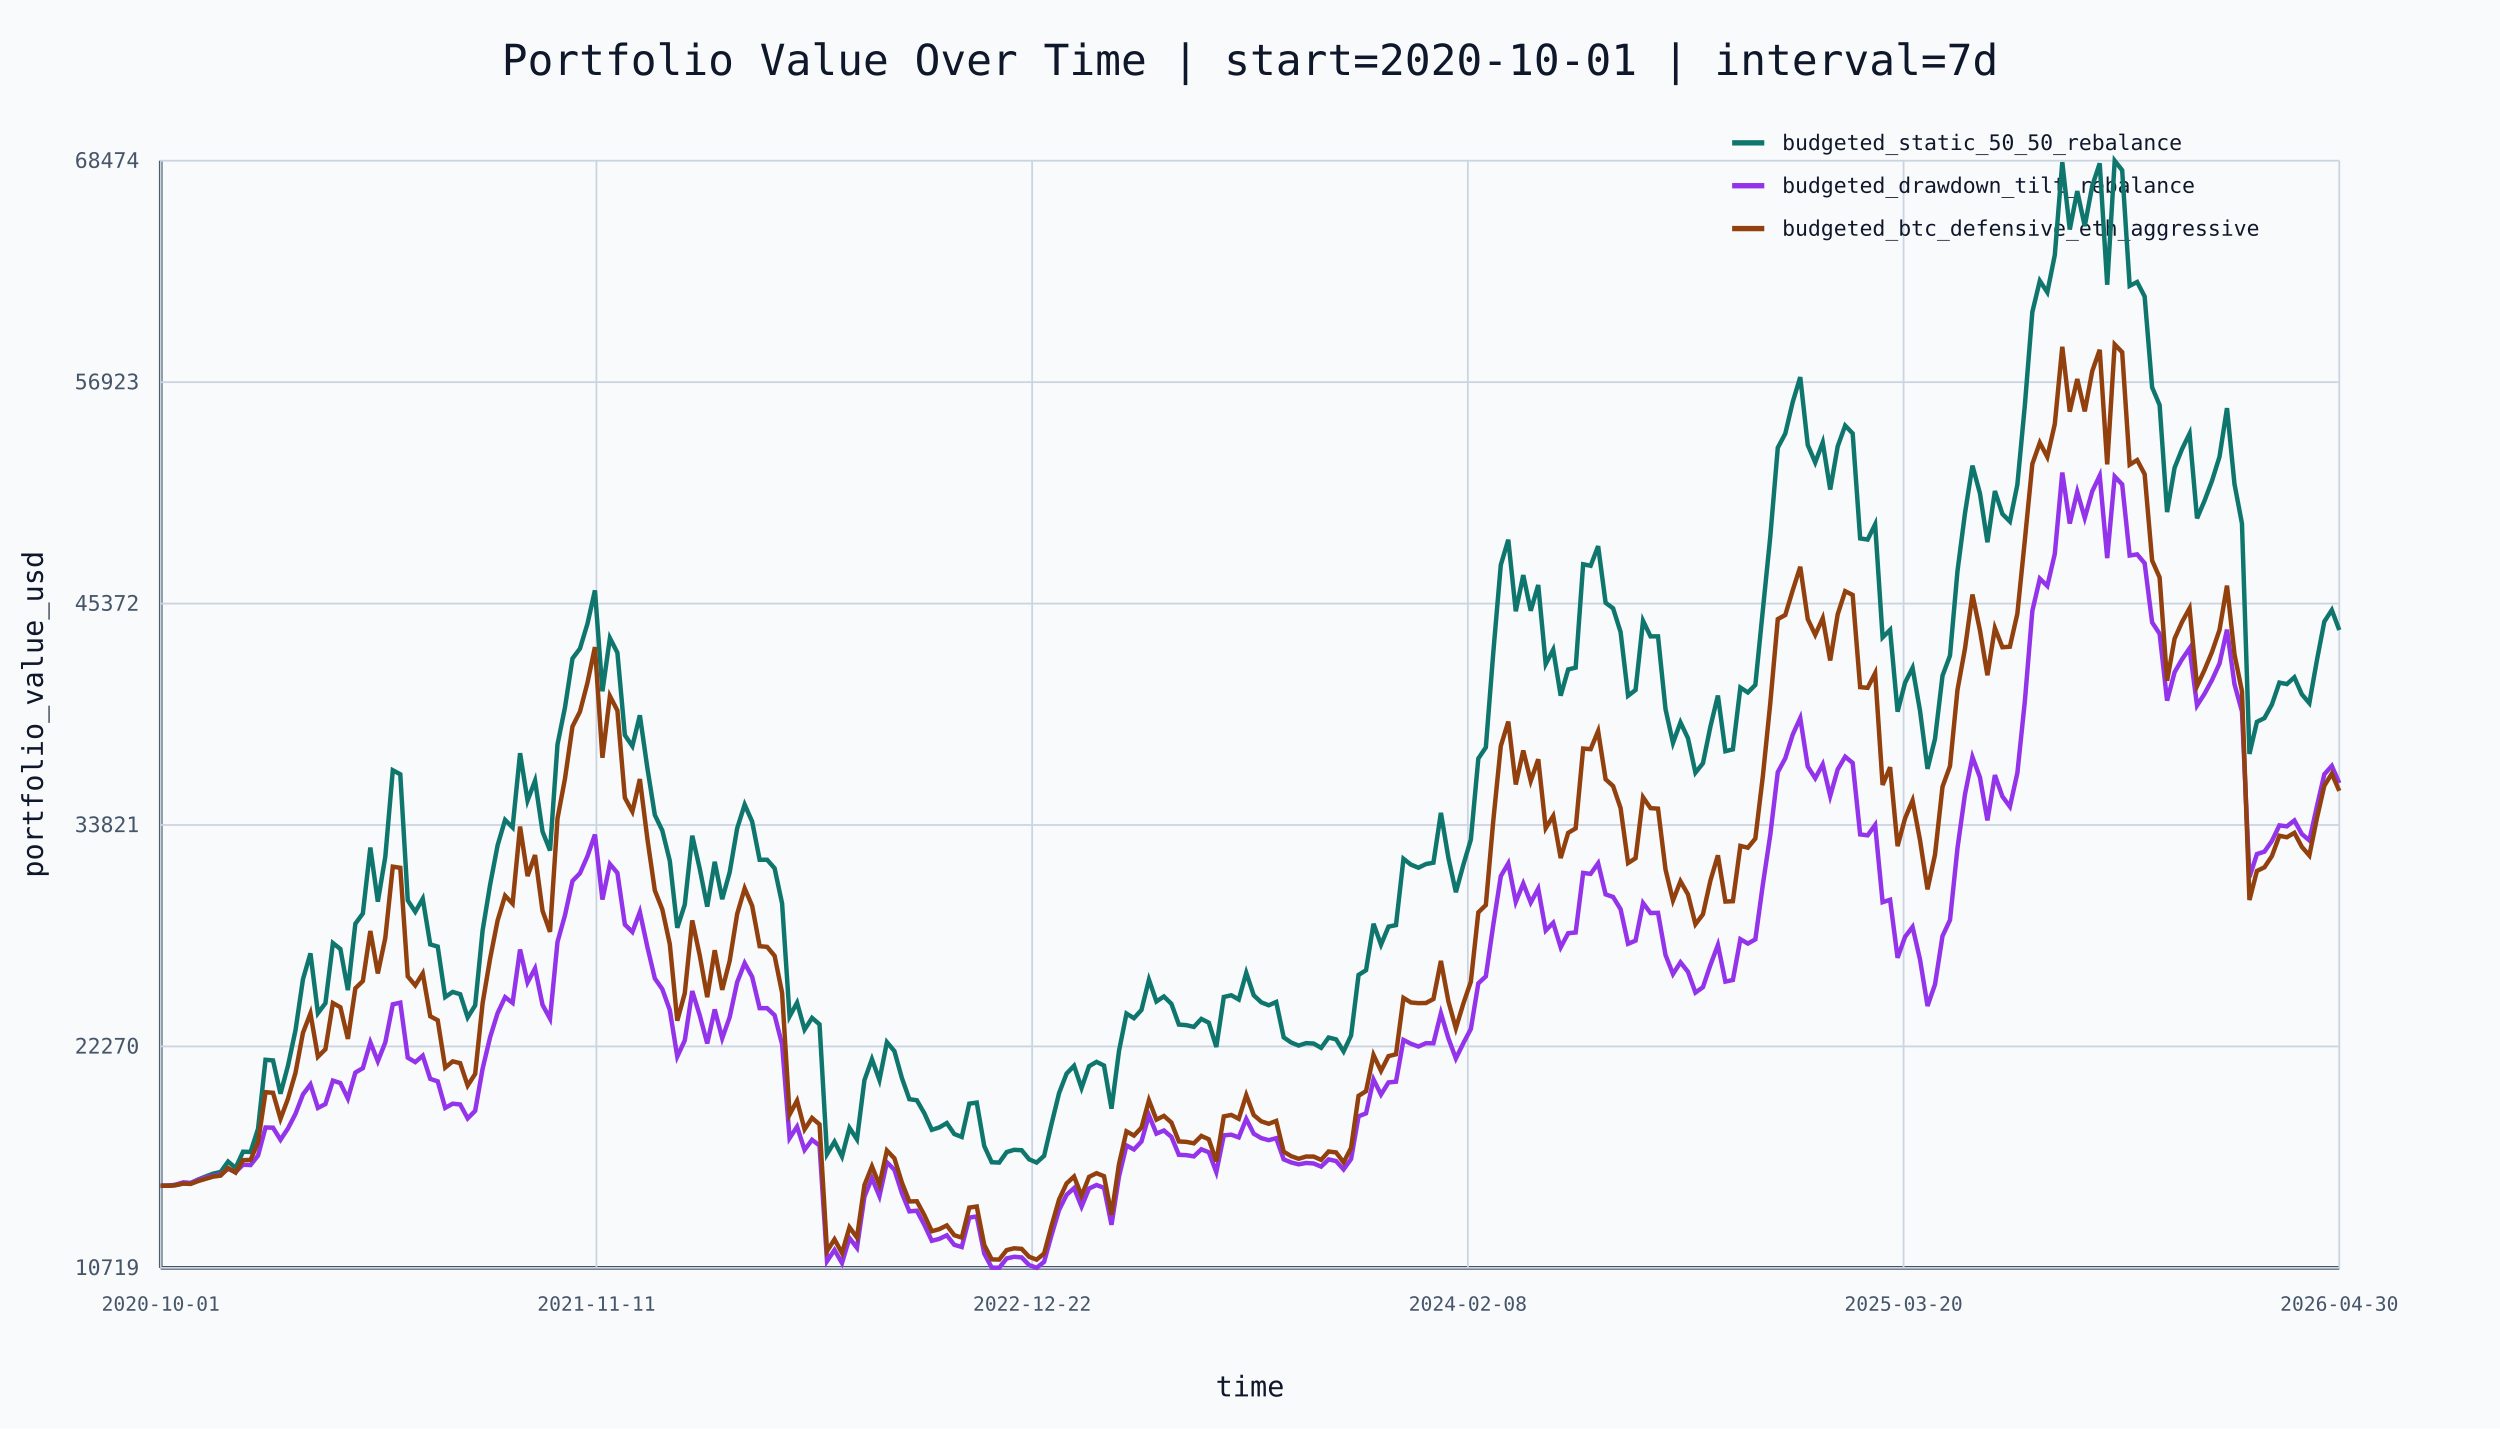
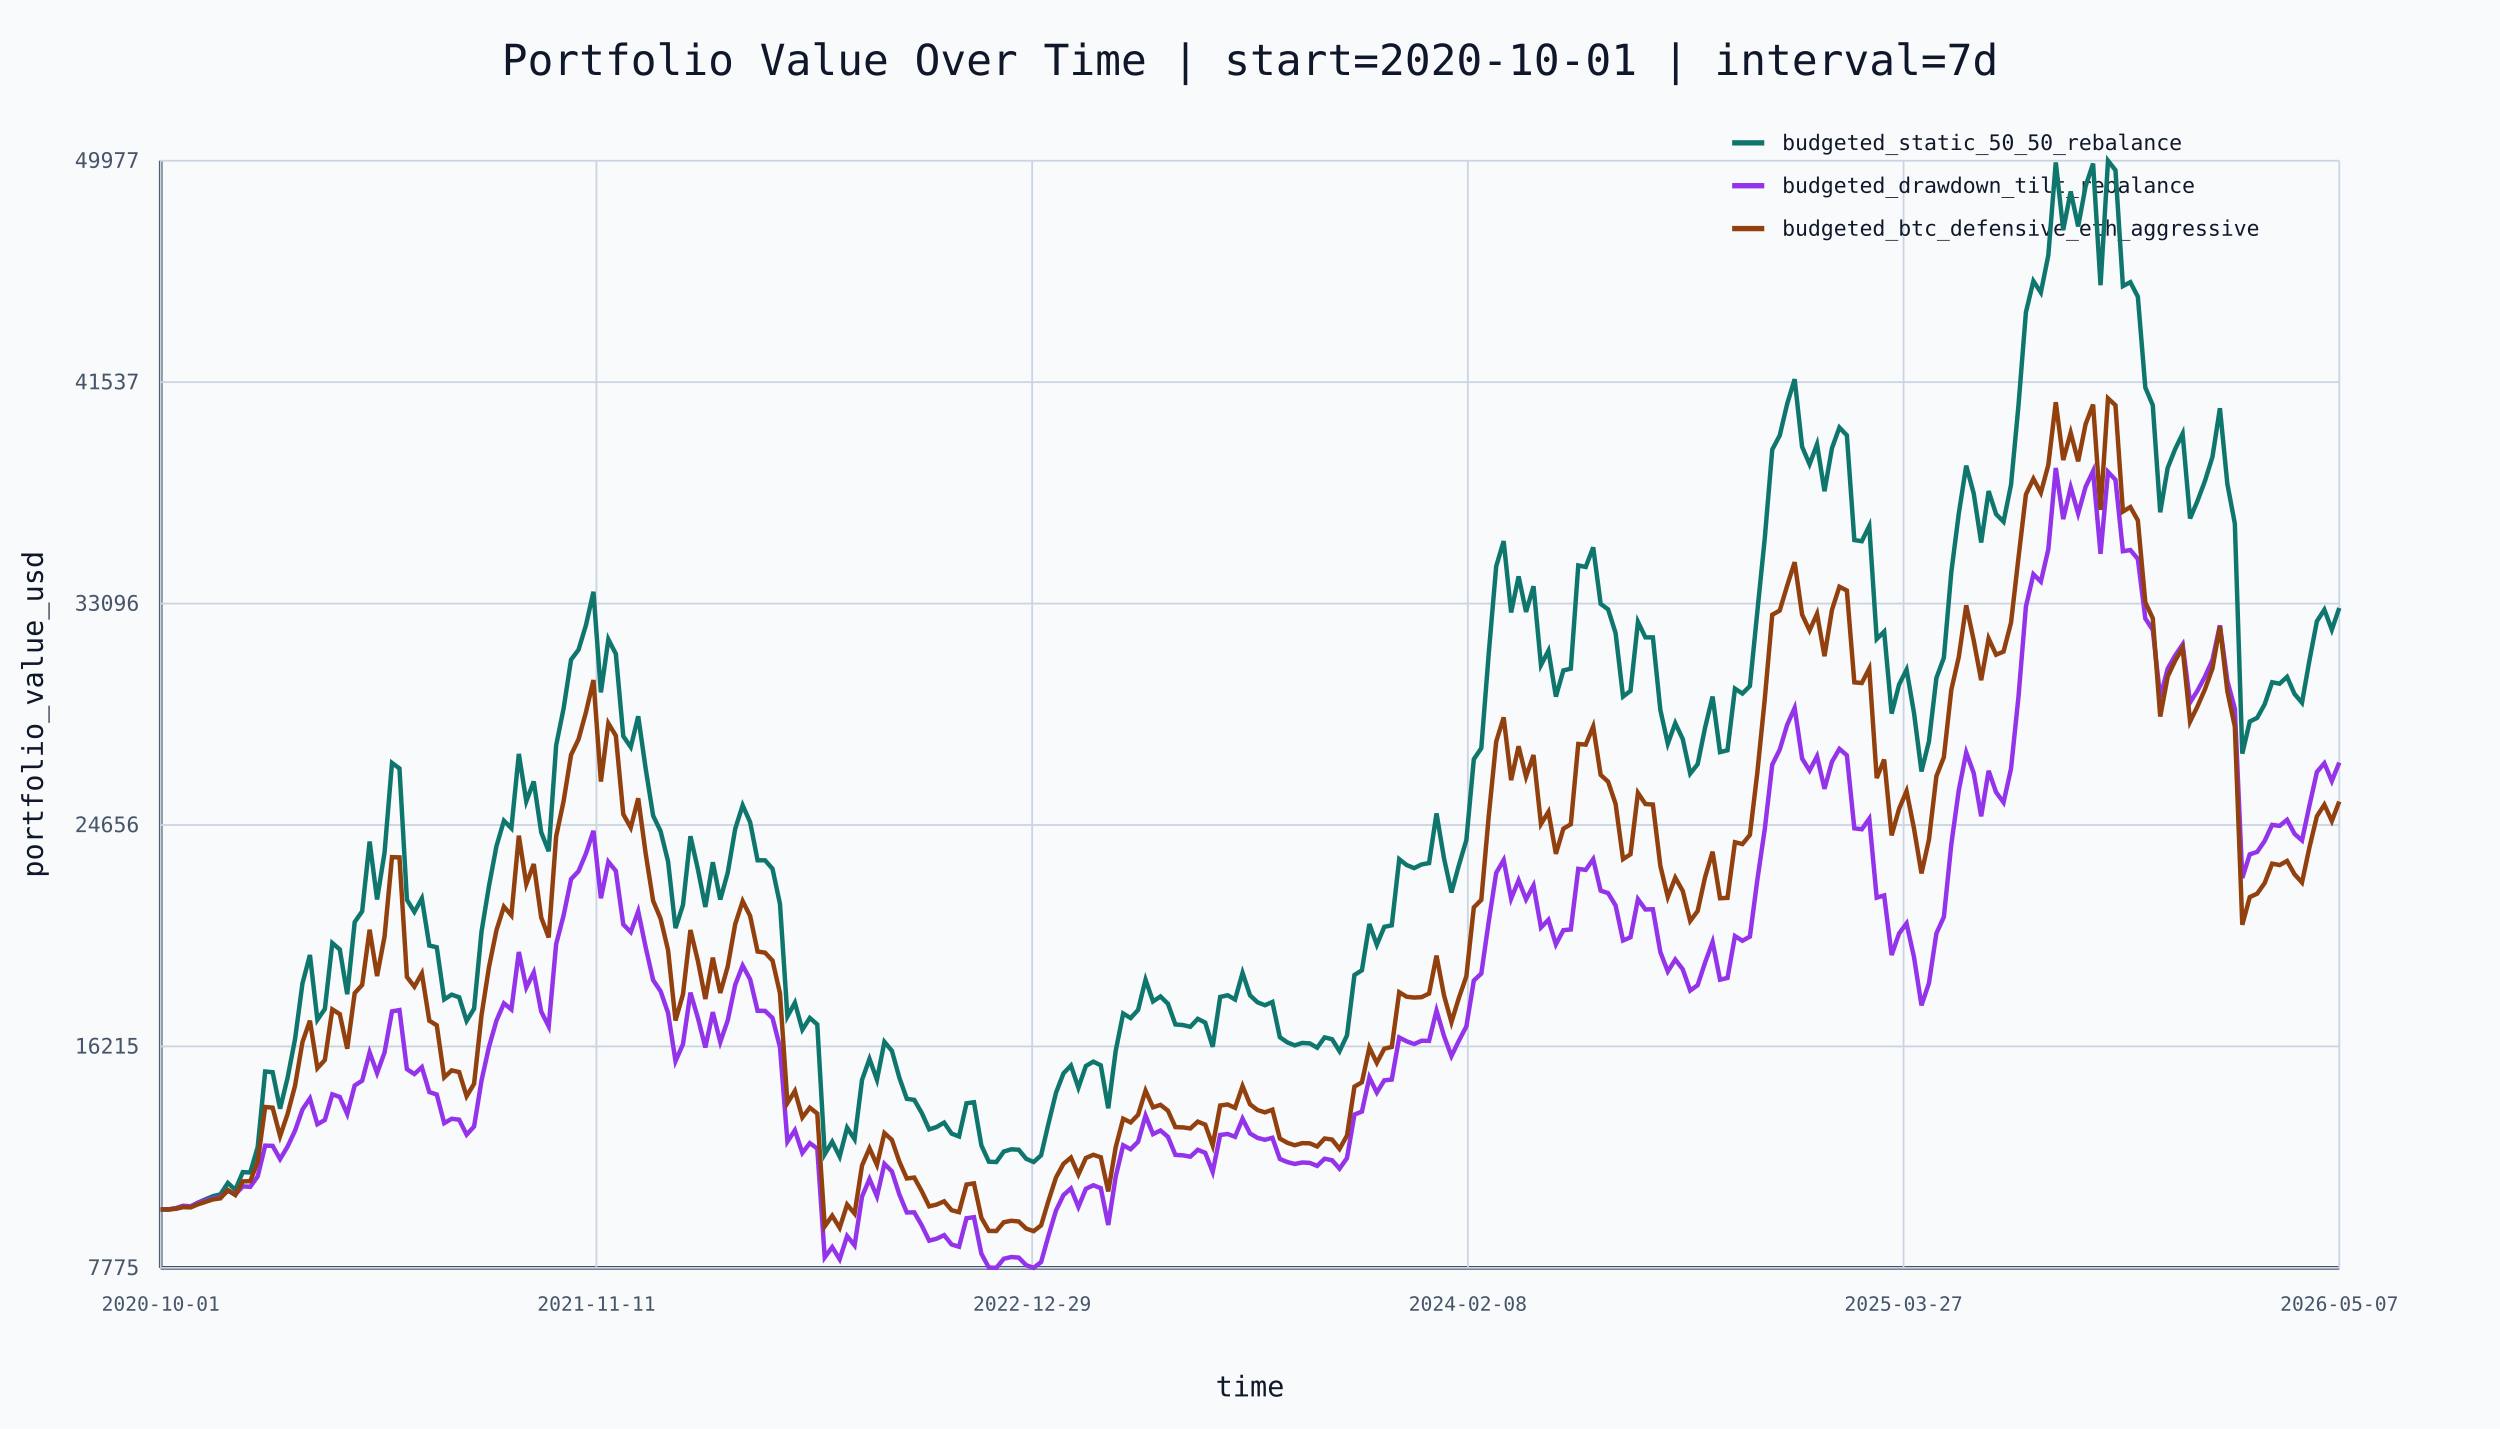
<svg xmlns="http://www.w3.org/2000/svg" width="1400" height="800">
  <rect width="1400" height="800" fill="#f8fafc" />
  <text x="700.0" y="42" text-anchor="middle" font-family="monospace" font-size="24" fill="#0f172a">Portfolio Value Over Time | start=2020-10-01 | interval=7d</text>
  <line x1="90" y1="710" x2="1310" y2="710" stroke="#334155" stroke-width="2" />
  <line x1="90" y1="90" x2="90" y2="710" stroke="#334155" stroke-width="2" />
  <line x1="90.0" y1="710" x2="90.0" y2="90" stroke="#cbd5e1" stroke-width="1" />
  <text x="90.0" y="734" text-anchor="middle" font-family="monospace" font-size="11" fill="#475569">2020-10-01</text>
  <line x1="90" y1="710.0" x2="1310" y2="710.0" stroke="#cbd5e1" stroke-width="1" />
-   <text x="78" y="714.0" text-anchor="end" font-family="monospace" font-size="12" fill="#475569">10719</text>
+   <text x="78" y="714.0" text-anchor="end" font-family="monospace" font-size="12" fill="#475569">7775</text>
  <line x1="334.0" y1="710" x2="334.0" y2="90" stroke="#cbd5e1" stroke-width="1" />
  <text x="334.0" y="734" text-anchor="middle" font-family="monospace" font-size="11" fill="#475569">2021-11-11</text>
  <line x1="90" y1="586.0" x2="1310" y2="586.0" stroke="#cbd5e1" stroke-width="1" />
-   <text x="78" y="590.0" text-anchor="end" font-family="monospace" font-size="12" fill="#475569">22270</text>
+   <text x="78" y="590.0" text-anchor="end" font-family="monospace" font-size="12" fill="#475569">16215</text>
  <line x1="578.0" y1="710" x2="578.0" y2="90" stroke="#cbd5e1" stroke-width="1" />
-   <text x="578.0" y="734" text-anchor="middle" font-family="monospace" font-size="11" fill="#475569">2022-12-22</text>
+   <text x="578.0" y="734" text-anchor="middle" font-family="monospace" font-size="11" fill="#475569">2022-12-29</text>
  <line x1="90" y1="462.0" x2="1310" y2="462.0" stroke="#cbd5e1" stroke-width="1" />
-   <text x="78" y="466.0" text-anchor="end" font-family="monospace" font-size="12" fill="#475569">33821</text>
+   <text x="78" y="466.0" text-anchor="end" font-family="monospace" font-size="12" fill="#475569">24656</text>
  <line x1="822.0" y1="710" x2="822.0" y2="90" stroke="#cbd5e1" stroke-width="1" />
  <text x="822.0" y="734" text-anchor="middle" font-family="monospace" font-size="11" fill="#475569">2024-02-08</text>
-   <line x1="90" y1="338.0" x2="1310" y2="338.0" stroke="#cbd5e1" stroke-width="1" />
-   <text x="78" y="342.0" text-anchor="end" font-family="monospace" font-size="12" fill="#475569">45372</text>
+   <line x1="90" y1="338" x2="1310" y2="338" stroke="#cbd5e1" stroke-width="1" />
+   <text x="78" y="342" text-anchor="end" font-family="monospace" font-size="12" fill="#475569">33096</text>
  <line x1="1066.0" y1="710" x2="1066.0" y2="90" stroke="#cbd5e1" stroke-width="1" />
-   <text x="1066.0" y="734" text-anchor="middle" font-family="monospace" font-size="11" fill="#475569">2025-03-20</text>
-   <line x1="90" y1="214" x2="1310" y2="214" stroke="#cbd5e1" stroke-width="1" />
-   <text x="78" y="218" text-anchor="end" font-family="monospace" font-size="12" fill="#475569">56923</text>
+   <text x="1066.0" y="734" text-anchor="middle" font-family="monospace" font-size="11" fill="#475569">2025-03-27</text>
+   <line x1="90" y1="214.0" x2="1310" y2="214.0" stroke="#cbd5e1" stroke-width="1" />
+   <text x="78" y="218.0" text-anchor="end" font-family="monospace" font-size="12" fill="#475569">41537</text>
  <line x1="1310.0" y1="710" x2="1310.0" y2="90" stroke="#cbd5e1" stroke-width="1" />
-   <text x="1310.0" y="734" text-anchor="middle" font-family="monospace" font-size="11" fill="#475569">2026-04-30</text>
+   <text x="1310.0" y="734" text-anchor="middle" font-family="monospace" font-size="11" fill="#475569">2026-05-07</text>
  <line x1="90" y1="90.0" x2="1310" y2="90.0" stroke="#cbd5e1" stroke-width="1" />
-   <text x="78" y="94.0" text-anchor="end" font-family="monospace" font-size="12" fill="#475569">68474</text>
+   <text x="78" y="94.0" text-anchor="end" font-family="monospace" font-size="12" fill="#475569">49977</text>
  <text x="700.0" y="782" text-anchor="middle" font-family="monospace" font-size="16" fill="#0f172a">time</text>
  <text x="24" y="400.0" transform="rotate(-90 24,400.0)" text-anchor="middle" font-family="monospace" font-size="16" fill="#0f172a">portfolio_value_usd</text>
  <line x1="970" y1="80" x2="988" y2="80" stroke="#0f766e" stroke-width="3" />
  <text x="998" y="84" font-family="monospace" font-size="12" fill="#0f172a">budgeted_static_50_50_rebalance</text>
  <line x1="970" y1="104" x2="988" y2="104" stroke="#9333ea" stroke-width="3" />
  <text x="998" y="108" font-family="monospace" font-size="12" fill="#0f172a">budgeted_drawdown_tilt_rebalance</text>
  <line x1="970" y1="128" x2="988" y2="128" stroke="#92400e" stroke-width="3" />
  <text x="998" y="132" font-family="monospace" font-size="12" fill="#0f172a">budgeted_btc_defensive_eth_aggressive</text>
-   <polyline points="90.0,664.047 94.192,664.007 98.385,663.59 102.577,662.449 106.77,662.651 110.962,660.551 115.155,658.84 119.347,657.246 123.54,656.323 127.732,650.489 131.924,654.033 136.117,644.943 140.309,645.121 144.502,632.099 148.694,593.474 152.887,593.838 157.079,612.491 161.271,596.753 165.464,577.011 169.656,548.401 173.849,533.88 178.041,567.357 182.234,561.79 186.426,528.129 190.619,531.433 194.811,554.473 199.003,517.292 203.196,511.542 207.388,474.627 211.581,504.933 215.773,479.764 219.966,431.347 224.158,433.602 228.351,504.231 232.543,510.598 236.735,503.27 240.928,528.856 245.12,530.089 249.313,558.349 253.505,555.482 257.698,556.762 261.89,569.768 266.082,563.031 270.275,520.993 274.467,495.41 278.66,473.361 282.852,459.163 287.045,463.379 291.237,421.775 295.43,448.314 299.622,437.182 303.814,465.682 308.007,476.298 312.199,416.899 316.392,396.148 320.584,368.773 324.777,363.205 328.969,349.321 333.162,330.613 337.354,387.132 341.546,357.312 345.739,365.518 349.931,411.694 354.124,417.835 358.316,400.571 362.509,429.984 366.701,456.375 370.893,465.108 375.086,482.083 379.278,519.55 383.471,506.571 387.663,467.984 391.856,486.51 396.048,507.704 400.241,482.595 404.433,503.535 408.625,488.446 412.818,463.833 417.01,450.589 421.203,460.088 425.395,481.487 429.588,481.486 433.78,486.239 437.973,505.956 442.165,569.188 446.357,561.52 450.55,576.577 454.742,570.035 458.935,573.631 463.127,646.295 467.32,639.366 471.512,647.657 475.704,631.604 479.897,638.051 484.089,604.879 488.282,593.135 492.474,604.812 496.667,583.616 500.859,588.619 505.052,603.667 509.244,615.55 513.436,616.149 517.629,623.435 521.821,632.699 526.014,631.351 530.206,628.899 534.399,635.058 538.591,636.677 542.784,618.056 546.976,617.454 551.168,641.768 555.361,650.855 559.553,651.047 563.746,645.154 567.938,643.898 572.131,644.137 576.323,649.223 580.515,651.034 584.708,647.247 588.9,629.213 593.093,612.099 597.285,601.225 601.478,596.847 605.67,609.281 609.863,597.103 614.055,594.655 618.247,596.719 622.44,620.856 626.632,588.588 630.825,567.591 635.017,570.177 639.21,565.596 643.402,548.632 647.595,560.827 651.787,558.042 655.979,562.128 660.172,573.765 664.364,574.086 668.557,575.072 672.749,570.598 676.942,572.722 681.134,586.302 685.326,558.309 689.519,557.346 693.711,559.734 697.904,544.761 702.096,557.368 706.289,561.294 710.481,562.952 714.674,561.129 718.866,580.913 723.058,583.818 727.251,585.521 731.443,584.147 735.636,584.384 739.828,586.811 744.021,581.013 748.213,582.056 752.405,588.793 756.598,579.907 760.79,545.97 764.983,543.306 769.175,517.317 773.368,529.024 777.56,518.928 781.753,518.062 785.945,480.927 790.137,484.215 794.33,485.923 798.522,483.87 802.715,483.105 806.907,455.194 811.1,480.373 815.292,499.642 819.485,484.276 823.677,470.165 827.869,424.766 832.062,418.539 836.254,365.256 840.447,316.377 844.639,302.235 848.832,342.313 853.024,322.063 857.216,342.003 861.409,327.596 865.601,371.878 869.794,363.814 873.986,389.569 878.179,374.896 882.371,373.856 886.564,316.004 890.756,316.836 894.948,305.833 899.141,337.558 903.333,340.664 907.526,353.939 911.718,389.604 915.911,386.404 920.103,347.653 924.296,356.363 928.488,356.376 932.68,397.077 936.873,416.035 941.065,404.528 945.258,413.388 949.45,432.704 953.643,427.427 957.835,406.868 962.027,389.504 966.22,420.675 970.412,419.64 974.605,385.039 978.797,387.777 982.99,383.565 987.182,341.747 991.375,300.353 995.567,250.707 999.759,242.8 1003.952,225.041 1008.144,211.196 1012.337,249.157 1016.529,258.984 1020.722,247.739 1024.914,274.136 1029.107,249.976 1033.299,238.328 1037.491,242.719 1041.684,301.51 1045.876,302.159 1050.069,293.643 1054.261,356.944 1058.454,352.718 1062.646,398.541 1066.838,382.312 1071.031,374.001 1075.223,398.091 1079.416,430.55 1083.608,413.729 1087.801,378.417 1091.993,367.139 1096.186,319.835 1100.378,287.498 1104.57,260.761 1108.763,276.278 1112.955,303.653 1117.148,274.984 1121.34,287.828 1125.533,292.03 1129.725,271.39 1133.918,226.952 1138.11,174.719 1142.302,157.269 1146.495,163.686 1150.687,142.833 1154.88,90.814 1159.072,128.533 1163.265,107.029 1167.457,126.606 1171.649,104.114 1175.842,91.462 1180.034,159.479 1184.227,90.0 1188.419,95.352 1192.612,160.068 1196.804,157.919 1200.997,166.03 1205.189,216.902 1209.381,226.825 1213.574,286.775 1217.766,261.944 1221.959,251.434 1226.151,242.823 1230.344,290.279 1234.536,280.432 1238.729,269.232 1242.921,255.793 1247.113,228.545 1251.306,271.045 1255.498,293.193 1259.691,422.21 1263.883,404.234 1268.076,402.136 1272.268,394.524 1276.46,382.262 1280.653,383.082 1284.845,379.297 1289.038,388.826 1293.23,393.752 1297.423,369.992 1301.615,348.1 1305.808,341.625 1310.0,352.828" fill="none" stroke="#0f766e" stroke-width="2.5" />
-   <polyline points="90.0,664.047 94.192,664.002 98.385,663.434 102.577,662.148 106.77,662.417 110.962,660.697 115.155,659.371 119.347,658.412 123.54,657.721 127.732,654.525 131.924,656.343 136.117,652.239 140.309,652.442 144.502,647.106 148.694,631.4 152.887,631.51 157.079,638.274 161.271,631.891 165.464,623.761 169.656,612.886 173.849,607.259 178.041,620.436 182.234,618.27 186.426,605.151 190.619,606.508 194.811,615.213 199.003,600.618 203.196,598.173 207.388,583.687 211.581,594.294 215.773,583.719 219.966,562.427 224.158,561.494 228.351,592.308 232.543,594.767 236.735,591.182 240.928,604.16 245.12,605.555 249.313,620.425 253.505,618.068 257.698,618.509 261.89,626.29 266.082,622.078 270.275,598.381 274.467,580.829 278.66,567.332 282.852,558.427 287.045,561.606 291.237,531.716 295.43,550.169 299.622,542.335 303.814,562.722 308.007,570.435 312.199,527.494 316.392,512.496 320.584,493.337 324.777,489.029 328.969,479.486 333.162,467.354 337.354,503.75 341.546,483.88 345.739,488.826 349.931,517.746 354.124,521.901 358.316,510.689 362.509,530.193 366.701,547.905 370.893,553.913 375.086,565.62 379.278,591.677 383.471,582.642 387.663,554.998 391.856,568.588 396.048,584.343 400.241,565.291 404.433,581.497 408.625,569.563 412.818,549.996 417.01,539.366 421.203,547.033 425.395,564.571 429.588,564.584 433.78,568.518 437.973,584.849 442.165,637.374 446.357,630.923 450.55,643.935 454.742,638.293 458.935,641.515 463.127,706.246 467.32,699.98 471.512,707.289 475.704,693.286 479.897,698.783 484.089,670.077 488.282,659.772 492.474,669.84 496.667,650.893 500.859,655.052 505.052,668.149 509.244,678.363 513.436,678.014 517.629,685.896 521.821,694.86 526.014,693.759 530.206,691.777 534.399,697.105 538.591,698.333 542.784,681.867 546.976,681.209 551.168,702 555.361,709.861 559.553,709.948 563.746,704.727 567.938,703.793 572.131,704.17 576.323,708.467 580.515,710.0 584.708,706.594 588.9,691.536 593.093,677.519 597.285,669.095 601.478,665.351 605.67,675.715 609.863,665.582 614.055,663.621 618.247,665.168 622.44,685.896 626.632,658.896 630.825,641.458 635.017,643.705 639.21,639.256 643.402,624.577 647.595,634.827 651.787,633.089 655.979,636.635 660.172,646.699 664.364,646.885 668.557,647.571 672.749,643.607 676.942,645.276 681.134,656.375 685.326,635.811 689.519,635.428 693.711,636.939 697.904,626.58 702.096,634.871 706.289,637.344 710.481,638.497 714.674,637.38 718.866,649.242 723.058,650.974 727.251,652.029 731.443,651.249 735.636,651.545 739.828,653.299 744.021,649.261 748.213,650.196 752.405,654.877 756.598,649.032 760.79,625.117 764.983,623.474 769.175,604.513 773.368,612.956 777.56,606.157 781.753,605.739 785.945,582.376 790.137,584.518 794.33,586.065 798.522,584.179 802.715,584.266 806.907,567.381 811.1,581.486 815.292,592.735 819.485,584.177 823.677,576.213 827.869,550.659 832.062,546.782 836.254,517.771 840.447,490.653 844.639,483.492 848.832,505.074 853.024,494.771 857.216,505.44 861.409,497.665 865.601,521.094 869.794,516.783 873.986,530.509 878.179,522.611 882.371,522.196 886.564,488.842 890.756,489.374 894.948,483.432 899.141,500.851 903.333,502.287 907.526,509.143 911.718,528.528 915.911,526.748 920.103,505.688 924.296,511.307 928.488,511.204 932.68,534.754 936.873,545.466 941.065,538.886 945.258,544.204 949.45,555.84 953.643,552.827 957.835,540.36 962.027,529.198 966.22,549.692 970.412,548.795 974.605,525.951 978.797,528.388 982.99,526.047 987.182,495.426 991.375,467.412 995.567,432.384 999.759,424.645 1003.952,411.293 1008.144,402.083 1012.337,429.264 1016.529,435.815 1020.722,428.043 1024.914,445.773 1029.107,430.855 1033.299,423.762 1037.491,427.237 1041.684,467.276 1045.876,467.775 1050.069,461.99 1054.261,505.223 1058.454,503.88 1062.646,536.366 1066.838,524.615 1071.031,519.08 1075.223,537.401 1079.416,563.368 1083.608,551.258 1087.801,524.206 1091.993,515.209 1096.186,474.997 1100.378,444.889 1104.57,423.932 1108.763,435.307 1112.955,459.418 1117.148,434.06 1121.34,446.016 1125.533,451.716 1129.725,432.881 1133.918,392.712 1138.11,342.107 1142.302,324.045 1146.495,328.145 1150.687,310.155 1154.88,264.623 1159.072,293.179 1163.265,275.402 1167.457,290.062 1171.649,275.131 1175.842,266.36 1180.034,312.539 1184.227,266.869 1188.419,271.268 1192.612,311.093 1196.804,310.454 1200.997,315.406 1205.189,348.541 1209.381,354.904 1213.574,392.353 1217.766,376.456 1221.959,369.154 1226.151,363.049 1230.344,395.087 1234.536,388.508 1238.729,380.802 1242.921,371.599 1247.113,352.623 1251.306,383.144 1255.498,398.424 1259.691,491.221 1263.883,478.283 1268.076,476.911 1272.268,470.937 1276.46,462.214 1280.653,462.762 1284.845,459.456 1289.038,467.064 1293.23,470.635 1297.423,451.766 1301.615,433.611 1305.808,428.916 1310.0,438.495" fill="none" stroke="#9333ea" stroke-width="2.5" />
-   <polyline points="90.0,664.047 94.192,664.017 98.385,663.704 102.577,662.848 106.77,663 110.962,661.405 115.155,660.153 119.347,658.901 123.54,658.356 127.732,654.068 131.924,656.655 136.117,649.669 140.309,649.581 144.502,639.708 148.694,611.629 152.887,611.973 157.079,626.539 161.271,615.262 165.464,600.817 169.656,578.395 173.849,567.484 178.041,591.753 182.234,587.577 186.426,561.71 190.619,564.075 194.811,581.779 199.003,553.459 203.196,549.368 207.388,521.355 211.581,545.144 215.773,525.197 219.966,485.333 224.158,485.968 228.351,546.788 232.543,551.825 236.735,545.08 240.928,569.108 245.12,571.356 249.313,597.841 253.505,594.383 257.698,595.381 261.89,607.923 266.082,601.434 270.275,561.705 274.467,536.777 278.66,515.491 282.852,501.593 287.045,506.035 291.237,462.866 295.43,490.616 299.622,478.841 303.814,510.025 308.007,521.836 312.199,458.357 316.392,436.039 320.584,406.844 324.777,398.513 328.969,382.377 333.162,362.382 337.354,424.35 341.546,389.785 345.739,397.901 349.931,446.757 354.124,454.464 358.316,436.283 362.509,469.573 366.701,498.646 370.893,509.275 375.086,528.702 379.278,571.599 383.471,556.178 387.663,515.422 391.856,535.048 396.048,558.413 400.241,532.131 404.433,554.316 408.625,538.058 412.818,511.785 417.01,497.505 421.203,507.257 425.395,529.866 429.588,530.251 433.78,535.274 437.973,555.989 442.165,624.145 446.357,616.369 450.55,632.438 454.742,626.049 458.935,629.664 463.127,700.645 467.32,694.037 471.512,701.714 475.704,687.264 479.897,693.056 484.089,663.659 488.282,653.177 492.474,663.579 496.667,644.295 500.859,648.665 505.052,662.207 509.244,672.816 513.436,672.708 517.629,680.455 521.821,689.483 526.014,688.328 530.206,686.242 534.399,691.729 538.591,693.053 542.784,676.262 546.976,675.632 551.168,697.15 555.361,705.248 559.553,705.361 563.746,700.039 567.938,699.035 572.131,699.372 576.323,703.818 580.515,705.402 584.708,701.947 588.9,686.333 593.093,671.692 597.285,662.722 601.478,658.846 605.67,669.682 609.863,659.069 614.055,656.988 618.247,658.671 622.44,680.258 626.632,651.948 630.825,633.582 635.017,635.917 639.21,631.475 643.402,616.141 647.595,627 651.787,624.902 655.979,628.624 660.172,639.213 664.364,639.452 668.557,640.266 672.749,636.114 676.942,638.029 681.134,650.391 685.326,625.183 689.519,624.361 693.711,626.511 697.904,613.26 702.096,624.451 706.289,627.944 710.481,629.323 714.674,627.733 718.866,644.919 723.058,647.457 727.251,648.914 731.443,647.653 735.636,647.69 739.828,649.535 744.021,644.837 748.213,645.38 752.405,650.911 756.598,642.848 760.79,613.661 764.983,611.053 769.175,590.809 773.368,599.689 777.56,591.425 781.753,590.402 785.945,558.828 790.137,561.393 794.33,561.761 798.522,561.689 802.715,559.469 806.907,538.107 811.1,560.747 815.292,575.846 819.485,561.966 823.677,549.745 827.869,510.925 832.062,506.846 836.254,459.426 840.447,417.791 844.639,404.089 848.832,439.332 853.024,420.276 857.216,437.34 861.409,425.18 865.601,463.773 869.794,456.949 873.986,480.505 878.179,466.398 882.371,463.89 886.564,419.187 890.756,419.533 894.948,409.411 899.141,436.393 903.333,440.193 907.526,452.534 911.718,483.292 915.911,480.606 920.103,446.462 924.296,452.549 928.488,452.849 932.68,486.885 936.873,504.272 941.065,493.516 945.258,500.858 949.45,517.565 953.643,512.017 957.835,493.09 962.027,478.99 966.22,504.874 970.412,504.683 974.605,473.698 978.797,474.713 982.99,469.591 987.182,434.789 991.375,393.61 995.567,346.71 999.759,344.4 1003.952,330.473 1008.144,317.397 1012.337,346.663 1016.529,355.506 1020.722,346.189 1024.914,369.863 1029.107,344.033 1033.299,331.077 1037.491,333.172 1041.684,384.804 1045.876,385.185 1050.069,376.958 1054.261,439.551 1058.454,429.655 1062.646,473.842 1066.838,458.226 1071.031,448.264 1075.223,470.599 1079.416,498.046 1083.608,478.572 1087.801,440.604 1091.993,429.031 1096.186,386.338 1100.378,363.315 1104.57,332.93 1108.763,352.92 1112.955,378.144 1117.148,351.727 1121.34,362.459 1125.533,362.15 1129.725,343.617 1133.918,302.448 1138.11,259.814 1142.302,247.921 1146.495,255.9 1150.687,237.455 1154.88,194.186 1159.072,230.523 1163.265,212.254 1167.457,230.355 1171.649,207.851 1175.842,195.881 1180.034,260.042 1184.227,192.895 1188.419,197.223 1192.612,260.212 1196.804,257.629 1200.997,265.53 1205.189,313.903 1209.381,323.366 1213.574,381.23 1217.766,357.674 1221.959,348.248 1226.151,340.649 1230.344,384.188 1234.536,375.139 1238.729,365.057 1242.921,352.799 1247.113,327.948 1251.306,366.435 1255.498,387.117 1259.691,504.021 1263.883,487.733 1268.076,485.684 1272.268,479.385 1276.46,468.025 1280.653,468.856 1284.845,466.387 1289.038,474.241 1293.23,479.073 1297.423,458.395 1301.615,440.011 1305.808,433.275 1310.0,442.893" fill="none" stroke="#92400e" stroke-width="2.5" />
+   <polyline points="90.0,677.307 94.178,677.263 98.356,676.807 102.534,675.557 106.712,675.779 110.89,673.479 115.068,671.606 119.247,669.861 123.425,668.85 127.603,662.463 131.781,666.343 135.959,656.391 140.137,656.586 144.315,642.329 148.493,600.043 152.671,600.441 156.849,620.862 161.027,603.632 165.205,582.019 169.384,550.697 173.562,534.802 177.74,571.095 181.918,565.014 186.096,528.126 190.274,531.697 194.452,556.775 198.63,516.361 202.808,510.304 206.986,471.264 211.164,503.718 215.342,477.468 219.521,427.239 223.699,430.337 227.877,503.879 232.055,510.672 236.233,503.11 240.411,529.493 244.589,530.478 248.767,559.656 252.945,557.006 257.123,558.457 261.301,571.709 265.479,564.872 269.658,521.68 273.836,496.113 278.014,473.86 282.192,459.603 286.37,463.826 290.548,422.177 294.726,448.754 298.904,437.624 303.082,466.092 307.26,476.691 311.438,417.426 315.616,396.725 319.795,369.421 323.973,363.872 328.151,350.029 332.329,331.375 336.507,387.727 340.685,357.997 344.863,366.177 349.041,412.253 353.219,418.374 357.397,401.106 361.575,430.459 365.753,456.781 369.932,465.486 374.11,482.409 378.288,519.755 382.466,506.784 386.644,468.299 390.822,486.775 395.0,507.906 399.178,482.873 403.356,503.748 407.534,488.708 411.712,464.174 415.89,450.972 420.068,460.44 424.247,481.769 428.425,481.769 432.603,486.507 436.781,506.158 440.959,569.182 445.137,561.53 449.315,576.609 453.493,570.068 457.671,573.683 461.849,646.338 466.027,639.382 470.205,647.712 474.384,631.506 478.562,637.962 482.74,604.735 486.918,592.974 491.096,604.649 495.274,583.452 499.452,588.447 503.63,603.475 507.808,615.337 511.986,615.929 516.164,623.209 520.342,632.451 524.521,631.107 528.699,628.662 532.877,634.803 537.055,636.416 541.233,617.854 545.411,617.254 549.589,641.491 553.767,650.55 557.945,650.741 562.123,644.867 566.301,643.615 570.479,643.853 574.658,648.922 578.836,650.728 583.014,646.953 587.192,628.976 591.37,611.916 595.548,601.076 599.726,596.712 603.904,609.106 608.082,596.967 612.26,594.527 616.438,596.584 620.616,620.645 624.795,588.479 628.973,567.548 633.151,570.126 637.329,565.56 641.507,548.649 645.685,560.806 649.863,558.029 654.041,562.103 658.219,573.702 662.397,574.022 666.575,575.005 670.753,570.546 674.932,572.663 679.11,586.2 683.288,558.295 687.466,557.335 691.644,559.716 695.822,544.79 700.0,557.357 704.178,561.271 708.356,562.924 712.534,561.106 716.712,580.828 720.89,583.724 725.068,585.421 729.247,584.052 733.425,584.288 737.603,586.707 741.781,580.928 745.959,581.968 750.137,588.683 754.315,579.826 758.493,545.995 762.671,543.34 766.849,517.433 771.027,529.103 775.205,519.039 779.384,518.175 783.562,481.158 787.74,484.435 791.918,486.138 796.096,484.092 800.274,483.329 804.452,455.506 808.63,480.605 812.808,499.813 816.986,484.496 821.164,470.43 825.342,425.175 829.521,418.967 833.699,365.852 837.877,317.127 842.055,303.03 846.233,342.982 850.411,322.795 854.589,342.673 858.767,328.311 862.945,372.453 867.123,364.412 871.301,390.088 875.479,375.461 879.658,374.424 883.836,316.663 888.014,317.495 892.192,306.519 896.37,338.171 900.548,341.265 904.726,354.504 908.904,390.075 913.082,386.884 917.26,348.246 921.438,356.933 925.616,356.943 929.795,397.549 933.973,416.469 938.151,404.982 942.329,413.855 946.507,433.198 950.685,427.941 954.863,407.409 959.041,390.07 963.219,421.181 967.397,420.148 971.575,385.648 975.753,388.378 979.932,384.178 984.11,342.493 988.288,301.229 992.466,251.742 996.644,243.861 1000.822,226.161 1005.0,212.36 1009.178,250.197 1013.356,259.991 1017.534,248.783 1021.712,275.093 1025.89,251.012 1030.068,239.403 1034.247,243.779 1038.425,302.432 1042.603,303.08 1046.781,294.572 1050.959,357.859 1055.137,353.708 1059.315,399.623 1063.493,383.343 1067.671,375.041 1071.849,399.274 1076.027,432.03 1080.205,415.176 1084.384,379.669 1088.562,368.299 1092.74,320.377 1096.918,287.594 1101.096,260.773 1105.274,276.293 1109.452,303.795 1113.63,275.024 1117.808,287.914 1121.986,292.164 1126.164,271.52 1130.342,227.086 1134.521,174.845 1138.699,157.39 1142.877,163.81 1147.055,142.955 1151.233,90.955 1155.411,128.71 1159.589,107.222 1163.767,126.811 1167.945,104.249 1172.123,91.576 1176.301,159.719 1180.479,90.0 1184.658,95.317 1188.836,160.197 1193.014,158.023 1197.192,166.143 1201.37,216.986 1205.548,226.911 1209.726,286.902 1213.904,262.034 1218.082,251.483 1222.26,242.859 1226.438,290.338 1230.616,280.478 1234.795,269.278 1238.973,255.846 1243.151,228.616 1247.329,271.085 1251.507,293.204 1255.685,422.037 1259.863,404.068 1264.041,401.972 1268.219,394.334 1272.397,382.061 1276.575,382.88 1280.753,379.067 1284.932,388.617 1289.11,393.536 1293.288,369.786 1297.466,347.902 1301.644,341.439 1305.822,352.634 1310.0,340.461" fill="none" stroke="#0f766e" stroke-width="2.5" />
+   <polyline points="90.0,677.307 94.178,677.258 98.356,676.636 102.534,675.228 106.712,675.522 110.89,673.639 115.068,672.188 119.247,671.138 123.425,670.381 127.603,666.882 131.781,668.872 135.959,664.379 140.137,664.602 144.315,658.759 148.493,641.565 152.671,641.685 156.849,649.09 161.027,642.102 165.205,633.202 169.384,621.296 173.562,615.135 177.74,629.561 181.918,627.19 186.096,612.827 190.274,614.312 194.452,623.842 198.63,607.864 202.808,605.187 206.986,589.328 211.164,600.94 215.342,589.363 219.521,566.359 223.699,565.646 227.877,598.745 232.055,601.455 236.233,597.612 240.411,611.538 244.589,612.95 248.767,628.966 252.945,626.512 257.123,627.017 261.301,635.383 265.479,630.857 269.658,605.065 273.836,586.22 278.014,571.56 282.192,561.882 286.37,565.281 290.548,533.114 294.726,553.016 298.904,544.554 303.082,566.472 307.26,574.768 311.438,528.677 315.616,512.649 319.795,492.308 323.973,487.877 328.151,477.929 332.329,465.254 336.507,503.024 340.685,482.597 344.863,487.73 349.041,517.669 353.219,521.943 357.397,510.302 361.575,530.48 365.753,548.855 369.932,555.061 374.11,567.209 378.288,594.252 382.466,584.727 386.644,555.867 390.822,570.056 395.0,586.582 399.178,566.823 403.356,583.542 407.534,571.351 411.712,551.477 415.89,540.714 420.068,548.409 424.247,566.049 428.425,566.099 432.603,570.052 436.781,586.442 440.959,639.338 445.137,632.968 449.315,645.615 453.493,640.152 457.671,643.189 461.849,704.117 466.027,698.374 470.205,705.175 474.384,692.168 478.562,697.422 482.74,670.068 486.918,660.233 491.096,670.015 495.274,651.758 499.452,655.94 503.63,668.847 507.808,678.969 511.986,678.922 516.164,686.217 520.342,694.768 524.521,693.664 528.699,691.667 532.877,696.892 537.055,698.166 541.233,682.214 545.411,681.625 549.589,702.139 553.767,709.851 557.945,709.965 562.123,704.909 566.301,703.943 570.479,704.252 574.658,708.49 578.836,710.0 583.014,706.722 587.192,691.829 591.37,677.842 595.548,669.235 599.726,665.539 603.904,675.894 608.082,665.748 612.26,663.752 616.438,665.375 620.616,685.986 624.795,658.914 628.973,641.334 633.151,643.562 637.329,639.364 641.507,624.713 645.685,635.122 649.863,633.055 654.041,636.615 658.219,646.748 662.397,646.981 666.575,647.745 670.753,643.898 674.932,645.573 679.11,656.273 683.288,635.577 687.466,635.029 691.644,636.62 695.822,626.478 700.0,634.714 704.178,637.198 708.356,638.275 712.534,637.163 716.712,649.007 720.89,650.762 725.068,651.816 729.247,650.985 733.425,651.202 737.603,652.901 741.781,648.884 745.959,649.748 750.137,654.451 754.315,648.499 758.493,624.15 762.671,622.475 766.849,603.326 771.027,611.838 775.205,604.978 779.384,604.55 783.562,580.991 787.74,583.144 791.918,584.679 796.096,582.814 800.274,582.892 804.452,565.927 808.63,580.103 812.808,591.407 816.986,582.794 821.164,574.783 825.342,549.092 829.521,545.196 833.699,516.051 837.877,488.806 842.055,481.619 846.233,503.292 850.411,492.952 854.589,503.665 858.767,495.85 862.945,519.391 867.123,515.054 871.301,528.87 875.479,520.908 879.658,520.497 883.836,486.578 888.014,487.127 892.192,481.134 896.37,498.755 900.548,500.175 904.726,507.073 908.904,526.668 913.082,524.866 917.26,503.56 921.438,509.304 925.616,509.187 929.795,533.164 933.973,544.017 938.151,537.351 942.329,542.799 946.507,554.691 950.685,551.679 954.863,538.994 959.041,527.484 963.219,548.614 967.397,547.639 971.575,524.205 975.753,526.828 979.932,524.53 984.11,492.734 988.288,464.157 992.466,428.192 996.644,419.8 1000.822,405.868 1005.0,396.441 1009.178,424.784 1013.356,431.532 1017.534,423.478 1021.712,441.748 1025.89,426.58 1030.068,419.39 1034.247,422.972 1038.425,463.881 1042.603,464.396 1046.781,458.484 1050.959,502.683 1055.137,501.476 1059.315,534.814 1063.493,522.731 1067.671,517.1 1071.849,536.027 1076.027,562.998 1080.205,550.594 1084.384,522.696 1088.562,513.493 1092.74,472.751 1096.918,442.526 1101.096,421.427 1105.274,432.893 1109.452,457.127 1113.63,431.641 1117.808,443.651 1121.986,449.352 1126.164,430.491 1130.342,390.253 1134.521,339.628 1138.699,321.588 1142.877,325.712 1147.055,307.685 1151.233,262.068 1155.411,290.703 1159.589,272.89 1163.767,287.588 1167.945,272.607 1172.123,263.809 1176.301,310.125 1180.479,264.276 1184.658,268.684 1188.836,308.679 1193.014,308.03 1197.192,313.011 1201.37,346.336 1205.548,352.745 1209.726,390.53 1213.904,374.471 1218.082,367.091 1222.26,360.915 1226.438,393.386 1230.616,386.708 1234.795,378.88 1238.973,369.518 1243.151,350.194 1247.329,381.298 1251.507,396.896 1255.685,491.678 1259.863,478.437 1264.041,477.028 1268.219,470.898 1272.397,461.924 1276.575,462.489 1280.753,459.086 1284.932,466.937 1289.11,470.63 1293.288,451.106 1297.466,432.304 1301.644,427.431 1305.822,437.375 1310.0,427.029" fill="none" stroke="#9333ea" stroke-width="2.5" />
+   <polyline points="90.0,677.307 94.178,677.274 98.356,676.932 102.534,675.995 106.712,676.161 110.89,674.414 115.068,673.044 119.247,671.672 123.425,671.076 127.603,666.382 131.781,669.214 135.959,661.565 140.137,661.469 144.315,650.66 148.493,619.919 152.671,620.296 156.849,636.243 161.027,623.896 165.205,608.082 169.384,583.534 173.562,571.588 177.74,598.158 181.918,593.587 186.096,565.279 190.274,567.908 194.452,587.28 198.63,556.148 202.808,551.553 206.986,520.648 211.164,546.603 215.342,524.46 219.521,480.002 223.699,480.133 227.877,547.093 232.055,552.546 236.233,545.103 240.411,571.595 244.589,574.178 248.767,603.328 252.945,599.415 257.123,600.377 261.301,613.893 265.479,606.931 269.658,568.482 273.836,541.512 278.014,520.942 282.192,507.718 286.37,512.607 290.548,467.975 294.726,495.116 298.904,483.866 303.082,513.805 307.26,524.975 311.438,468.418 315.616,448.603 319.795,422.731 323.973,414.01 328.151,398.78 332.329,380.812 336.507,437.686 340.685,405.057 344.863,412.001 349.041,455.983 353.219,463.485 357.397,447.043 361.575,477.956 365.753,504.459 369.932,514.428 374.11,532.097 378.288,571.484 382.466,556.763 386.644,520.804 390.822,538.117 395.0,559.422 399.178,536.294 403.356,556.042 407.534,541.214 411.712,517.561 415.89,504.629 420.068,512.933 424.247,532.851 428.425,533.487 432.603,537.932 436.781,556.181 440.959,617.717 445.137,610.933 449.315,625.786 453.493,620.299 457.671,623.587 461.849,686.765 466.027,680.796 470.205,687.595 474.384,674.557 478.562,679.588 482.74,652.693 486.918,642.991 491.096,652.348 495.274,634.518 499.452,638.328 503.63,650.494 507.808,659.948 511.986,659.433 516.164,667.058 520.342,675.566 524.521,674.556 528.699,672.742 532.877,677.709 537.055,678.809 541.233,663.336 545.411,662.686 549.589,681.985 553.767,689.311 557.945,689.373 562.123,684.467 566.301,683.627 570.479,684.018 574.658,688.008 578.836,689.432 583.014,686.219 587.192,672.264 591.37,659.351 595.548,651.721 599.726,648.248 603.904,657.785 608.082,648.473 612.26,646.692 616.438,648.067 620.616,667.205 624.795,642.419 628.973,626.472 633.151,628.551 637.329,624.299 641.507,610.78 645.685,620.105 649.863,618.717 654.041,621.971 658.219,631.181 662.397,631.327 666.575,631.935 670.753,628.117 674.932,629.802 679.11,641.414 683.288,619.093 687.466,618.509 691.644,620.383 695.822,608.188 700.0,618.392 704.178,621.607 708.356,622.921 712.534,621.428 716.712,637.586 720.89,639.965 725.068,641.339 729.247,640.173 733.425,640.249 737.603,642.04 741.781,637.564 745.959,638.151 750.137,643.402 754.315,635.907 758.493,608.5 762.671,606.089 766.849,586.631 771.027,595.218 775.205,587.254 779.384,586.29 783.562,555.657 787.74,558.173 791.918,558.637 796.096,558.405 800.274,556.386 804.452,535.154 808.63,557.339 812.808,572.44 816.986,558.792 821.164,546.687 825.342,508.141 829.521,503.958 833.699,456.912 837.877,415.274 842.055,401.741 846.233,436.898 850.411,417.907 854.589,435.009 858.767,422.816 862.945,461.458 867.123,454.619 871.301,478.151 875.479,464.052 879.658,461.588 883.836,416.624 888.014,416.983 892.192,406.837 896.37,433.947 900.548,437.752 904.726,450.14 908.904,481.097 913.082,478.391 917.26,444.057 921.438,450.248 925.616,450.54 929.795,484.854 933.973,502.33 938.151,491.525 942.329,498.922 946.507,515.732 950.685,510.17 954.863,491.152 959.041,476.954 963.219,503.011 967.397,502.807 971.575,471.656 975.753,472.689 979.932,467.555 984.11,432.618 988.288,391.305 992.466,344.249 996.644,341.923 1000.822,327.945 1005.0,314.827 1009.178,344.2 1013.356,353.072 1017.534,343.724 1021.712,367.474 1025.89,341.567 1030.068,328.571 1034.247,330.684 1038.425,382.119 1042.603,382.485 1046.781,374.385 1050.959,435.726 1055.137,425.352 1059.315,467.818 1063.493,452.9 1067.671,443.04 1071.849,464.033 1076.027,489.112 1080.205,470.276 1084.384,434.682 1088.562,424.017 1092.74,386.268 1096.918,367.882 1101.096,339.012 1105.274,358.596 1109.452,380.917 1113.63,357.567 1117.808,366.647 1121.986,364.904 1126.164,348.723 1130.342,312.376 1134.521,276.893 1138.699,268.109 1142.877,275.937 1147.055,260.377 1151.233,225.22 1155.411,257.617 1159.589,242.293 1163.767,258.333 1167.945,237.486 1172.123,226.553 1176.301,285.536 1180.479,223.087 1184.658,226.958 1188.836,286.45 1193.014,283.925 1197.192,291.431 1201.37,337.267 1205.548,346.246 1209.726,401.271 1213.904,378.893 1218.082,369.986 1222.26,362.814 1226.438,404.1 1230.616,395.51 1234.795,385.952 1238.973,374.316 1243.151,350.728 1247.329,387.219 1251.507,406.898 1255.685,517.868 1259.863,502.391 1264.041,500.429 1268.219,494.478 1272.397,483.64 1276.575,484.437 1280.753,482.139 1284.932,489.581 1289.11,494.209 1293.288,474.536 1297.466,457.087 1301.644,450.615 1305.822,459.753 1310.0,448.841" fill="none" stroke="#92400e" stroke-width="2.5" />
</svg>
